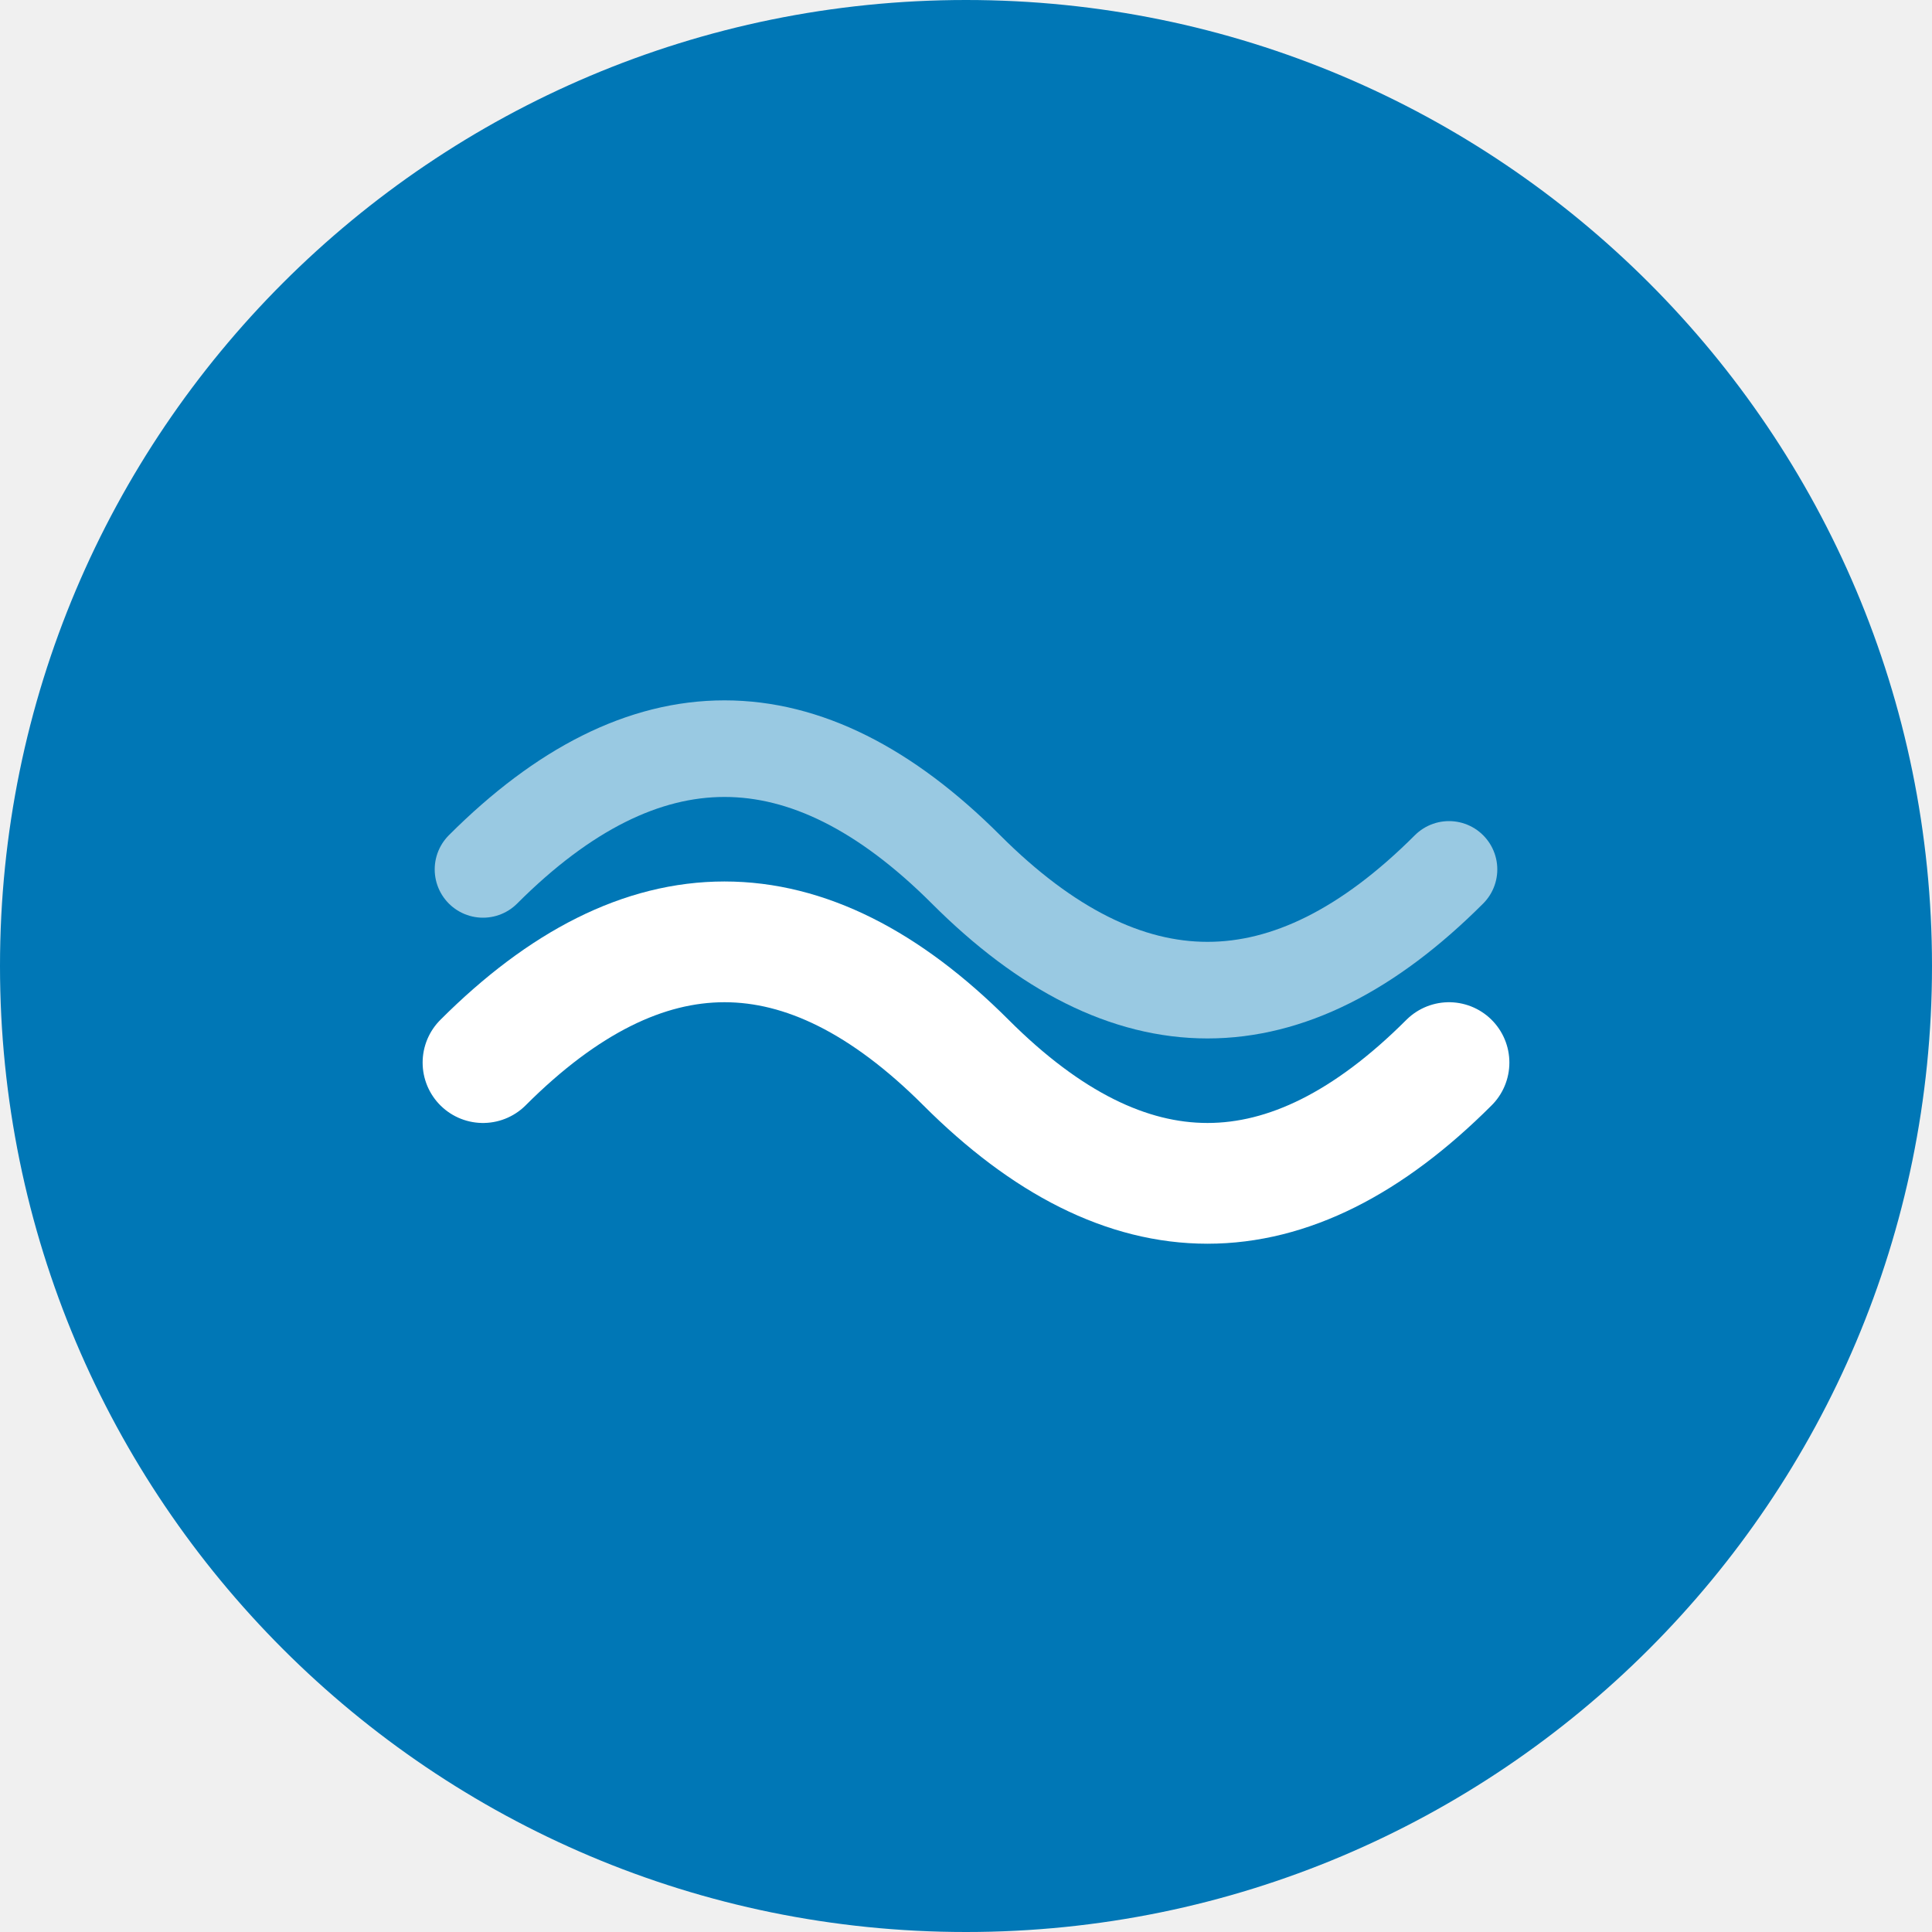
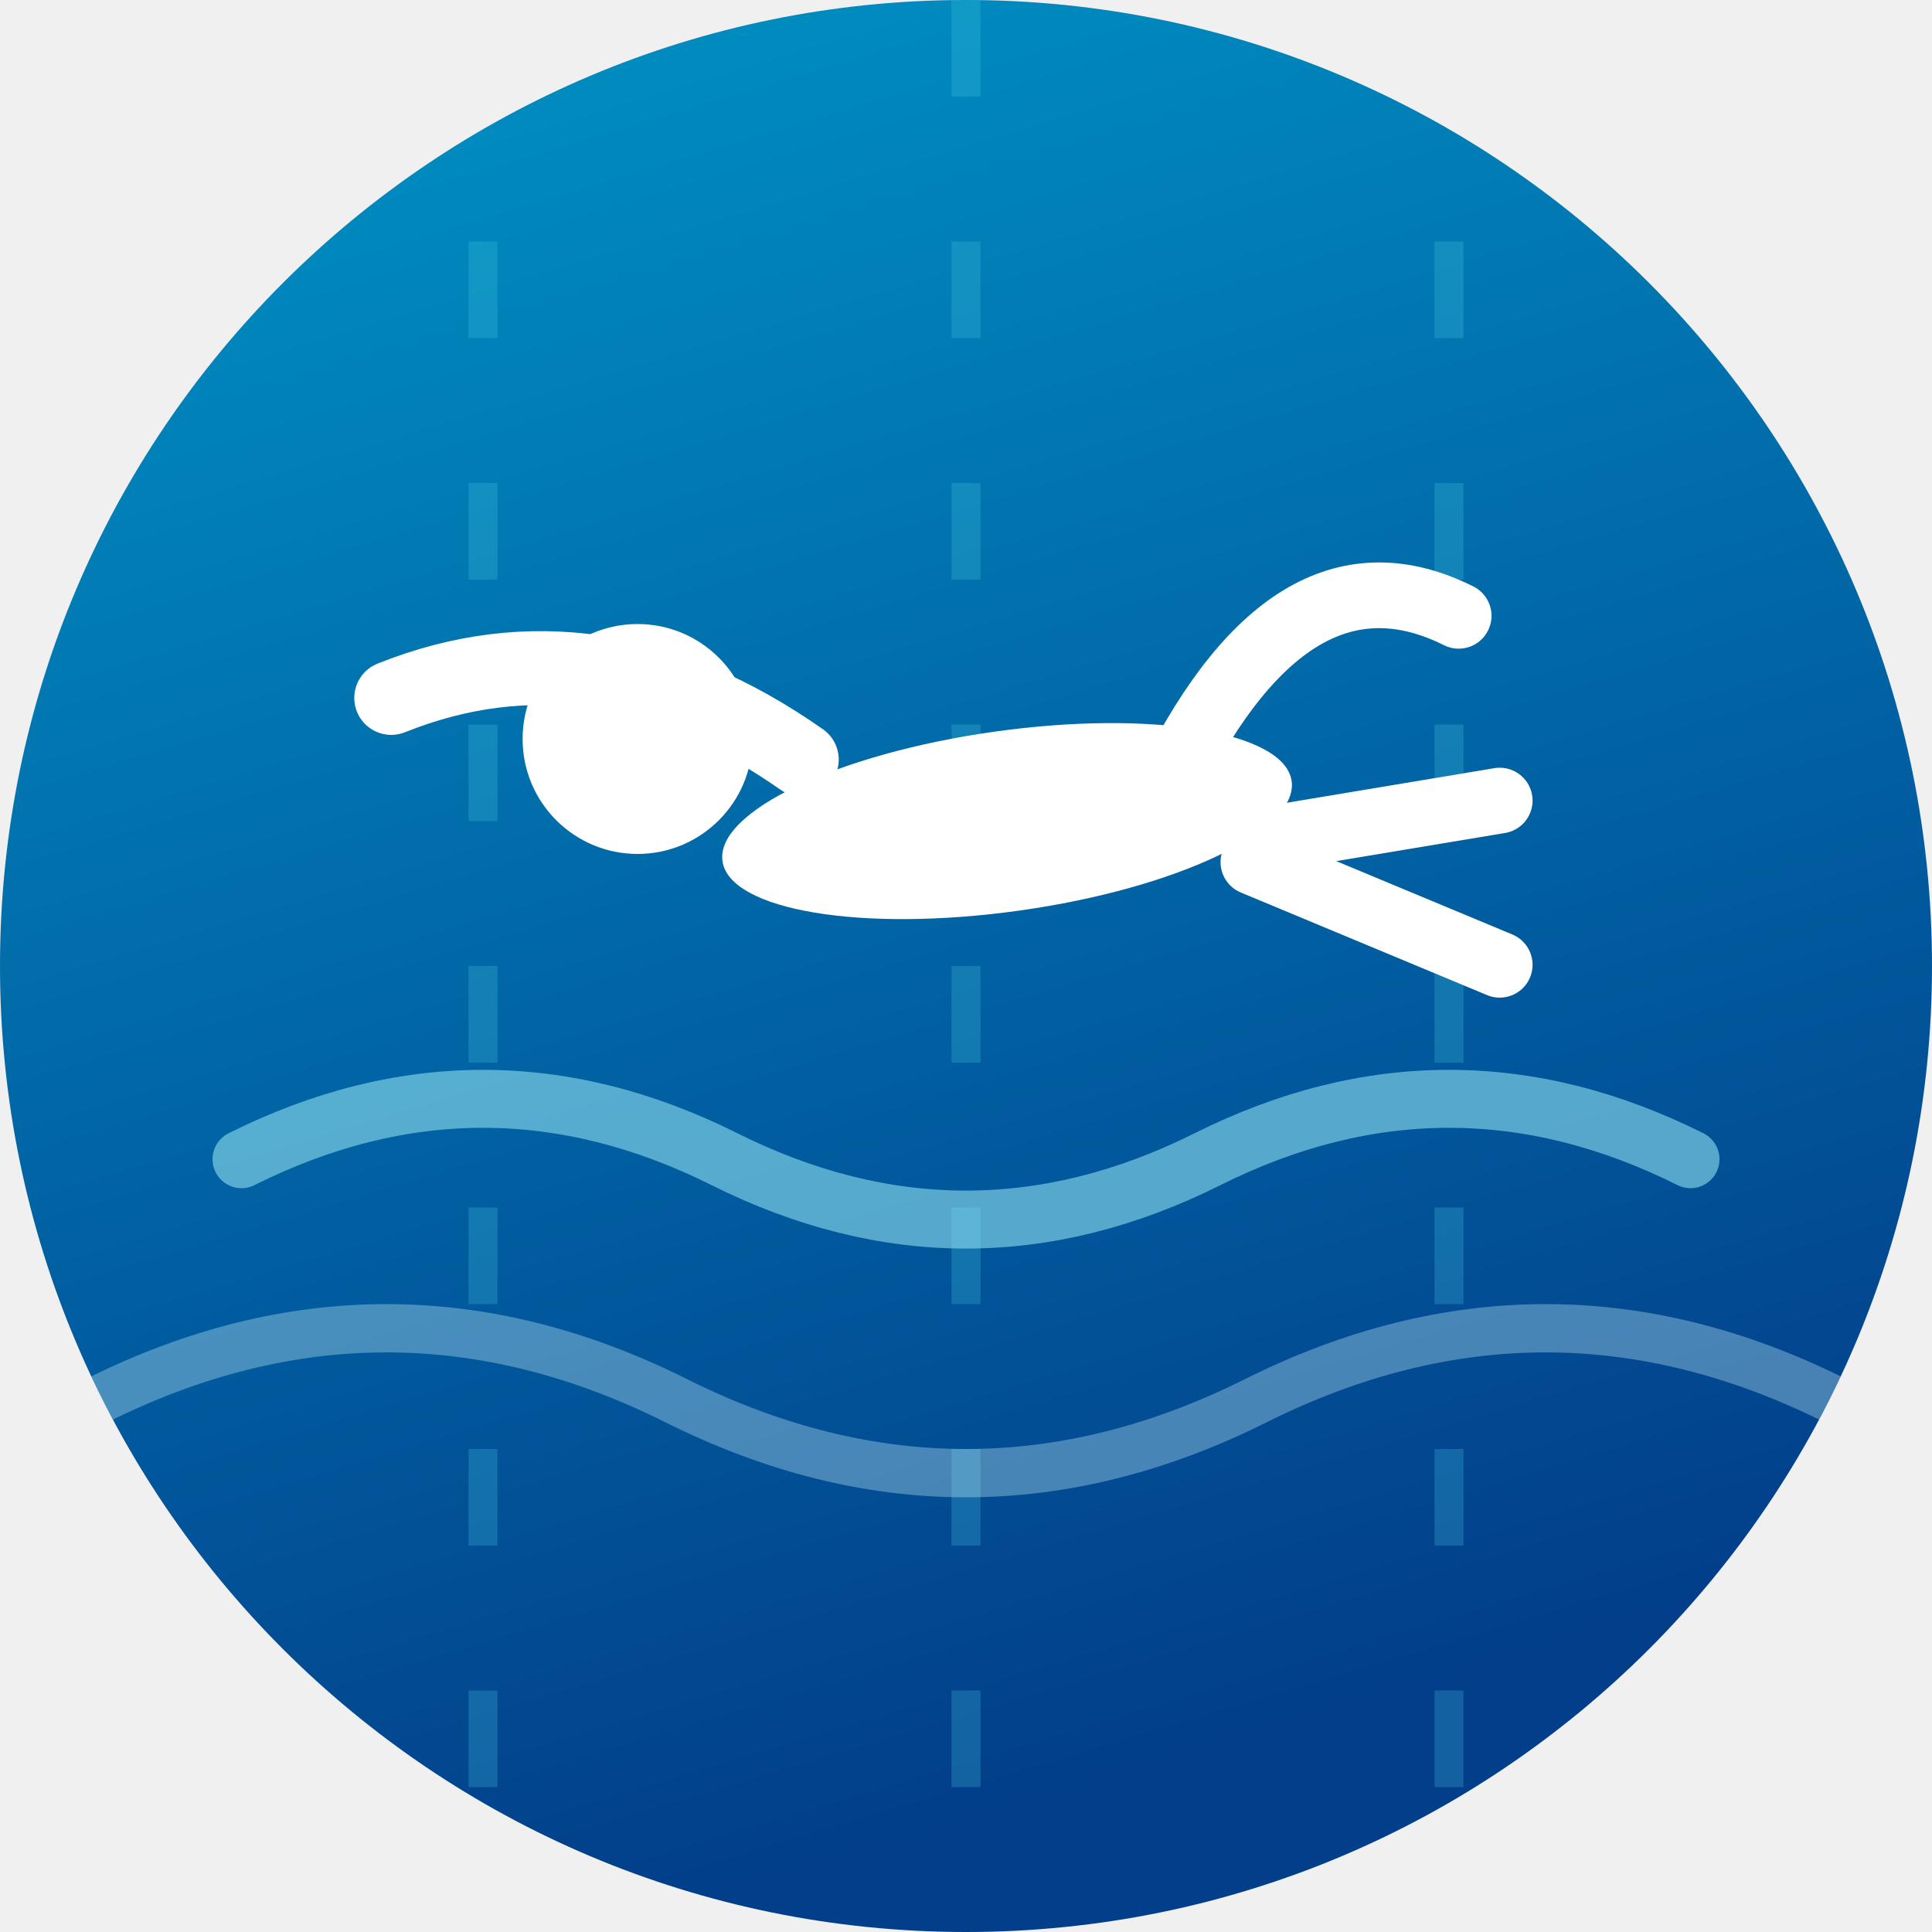
<svg xmlns="http://www.w3.org/2000/svg" viewBox="0 0 40 40" width="40" height="40">
-   <circle cx="20" cy="20" r="20" fill="#0077B6" />
-   <path d="M10 22 Q15 17, 20 22 Q25 27, 30 22" stroke="white" stroke-width="2.5" fill="none" stroke-linecap="round" />
-   <path d="M10 18 Q15 13, 20 18 Q25 23, 30 18" stroke="white" stroke-width="2" fill="none" stroke-linecap="round" opacity="0.6" />
+   <defs>
+     <linearGradient id="bg" x1="0" y1="0" x2="0.3" y2="1">
+       <stop offset="0%" stop-color="#0096C7" />
+       <stop offset="100%" stop-color="#023E8A" />
+     </linearGradient>
+     <clipPath id="circle">
+       <circle cx="20" cy="20" r="20" />
+     </clipPath>
+   </defs>
+   <circle cx="20" cy="20" r="20" fill="url(#bg)" />
+   <g clip-path="url(#circle)">
+     <g stroke="#48CAE4" stroke-width="0.6" opacity="0.25" stroke-dasharray="2 3">
+       <line x1="10" y1="0" x2="10" y2="40" />
+       <line x1="20" y1="0" x2="20" y2="40" />
+       <line x1="30" y1="0" x2="30" y2="40" />
+     </g>
+     <g fill="white" transform="translate(20,17) scale(0.85)">
+       <circle cx="-8" cy="-2" r="2.8" />
+       <ellipse cx="1" cy="0" rx="7" ry="2.2" transform="rotate(-8 1 0)" />
+       <path d="M-4,-1.5 Q-9,-5 -14,-3" stroke="white" stroke-width="1.8" fill="none" stroke-linecap="round" />
+       <path d="M5,-1 Q8,-7 12,-5" stroke="white" stroke-width="1.6" fill="none" stroke-linecap="round" />
+       <path d="M7,1 L13,3.5" stroke="white" stroke-width="1.6" fill="none" stroke-linecap="round" />
+       <path d="M7,0.5 L13,-0.5" stroke="white" stroke-width="1.6" fill="none" stroke-linecap="round" />
+     </g>
+     <path d="M5 24 Q10 21.5, 15 24 Q20 26.5, 25 24 Q30 21.5, 35 24" stroke="#90E0EF" stroke-width="1.2" fill="none" stroke-linecap="round" opacity="0.6" />
+     <path d="M2 29 Q8 26, 14 29 Q20 32, 26 29 Q32 26, 38 29" stroke="#CAF0F8" stroke-width="1" fill="none" stroke-linecap="round" opacity="0.35" />
+   </g>
</svg>
